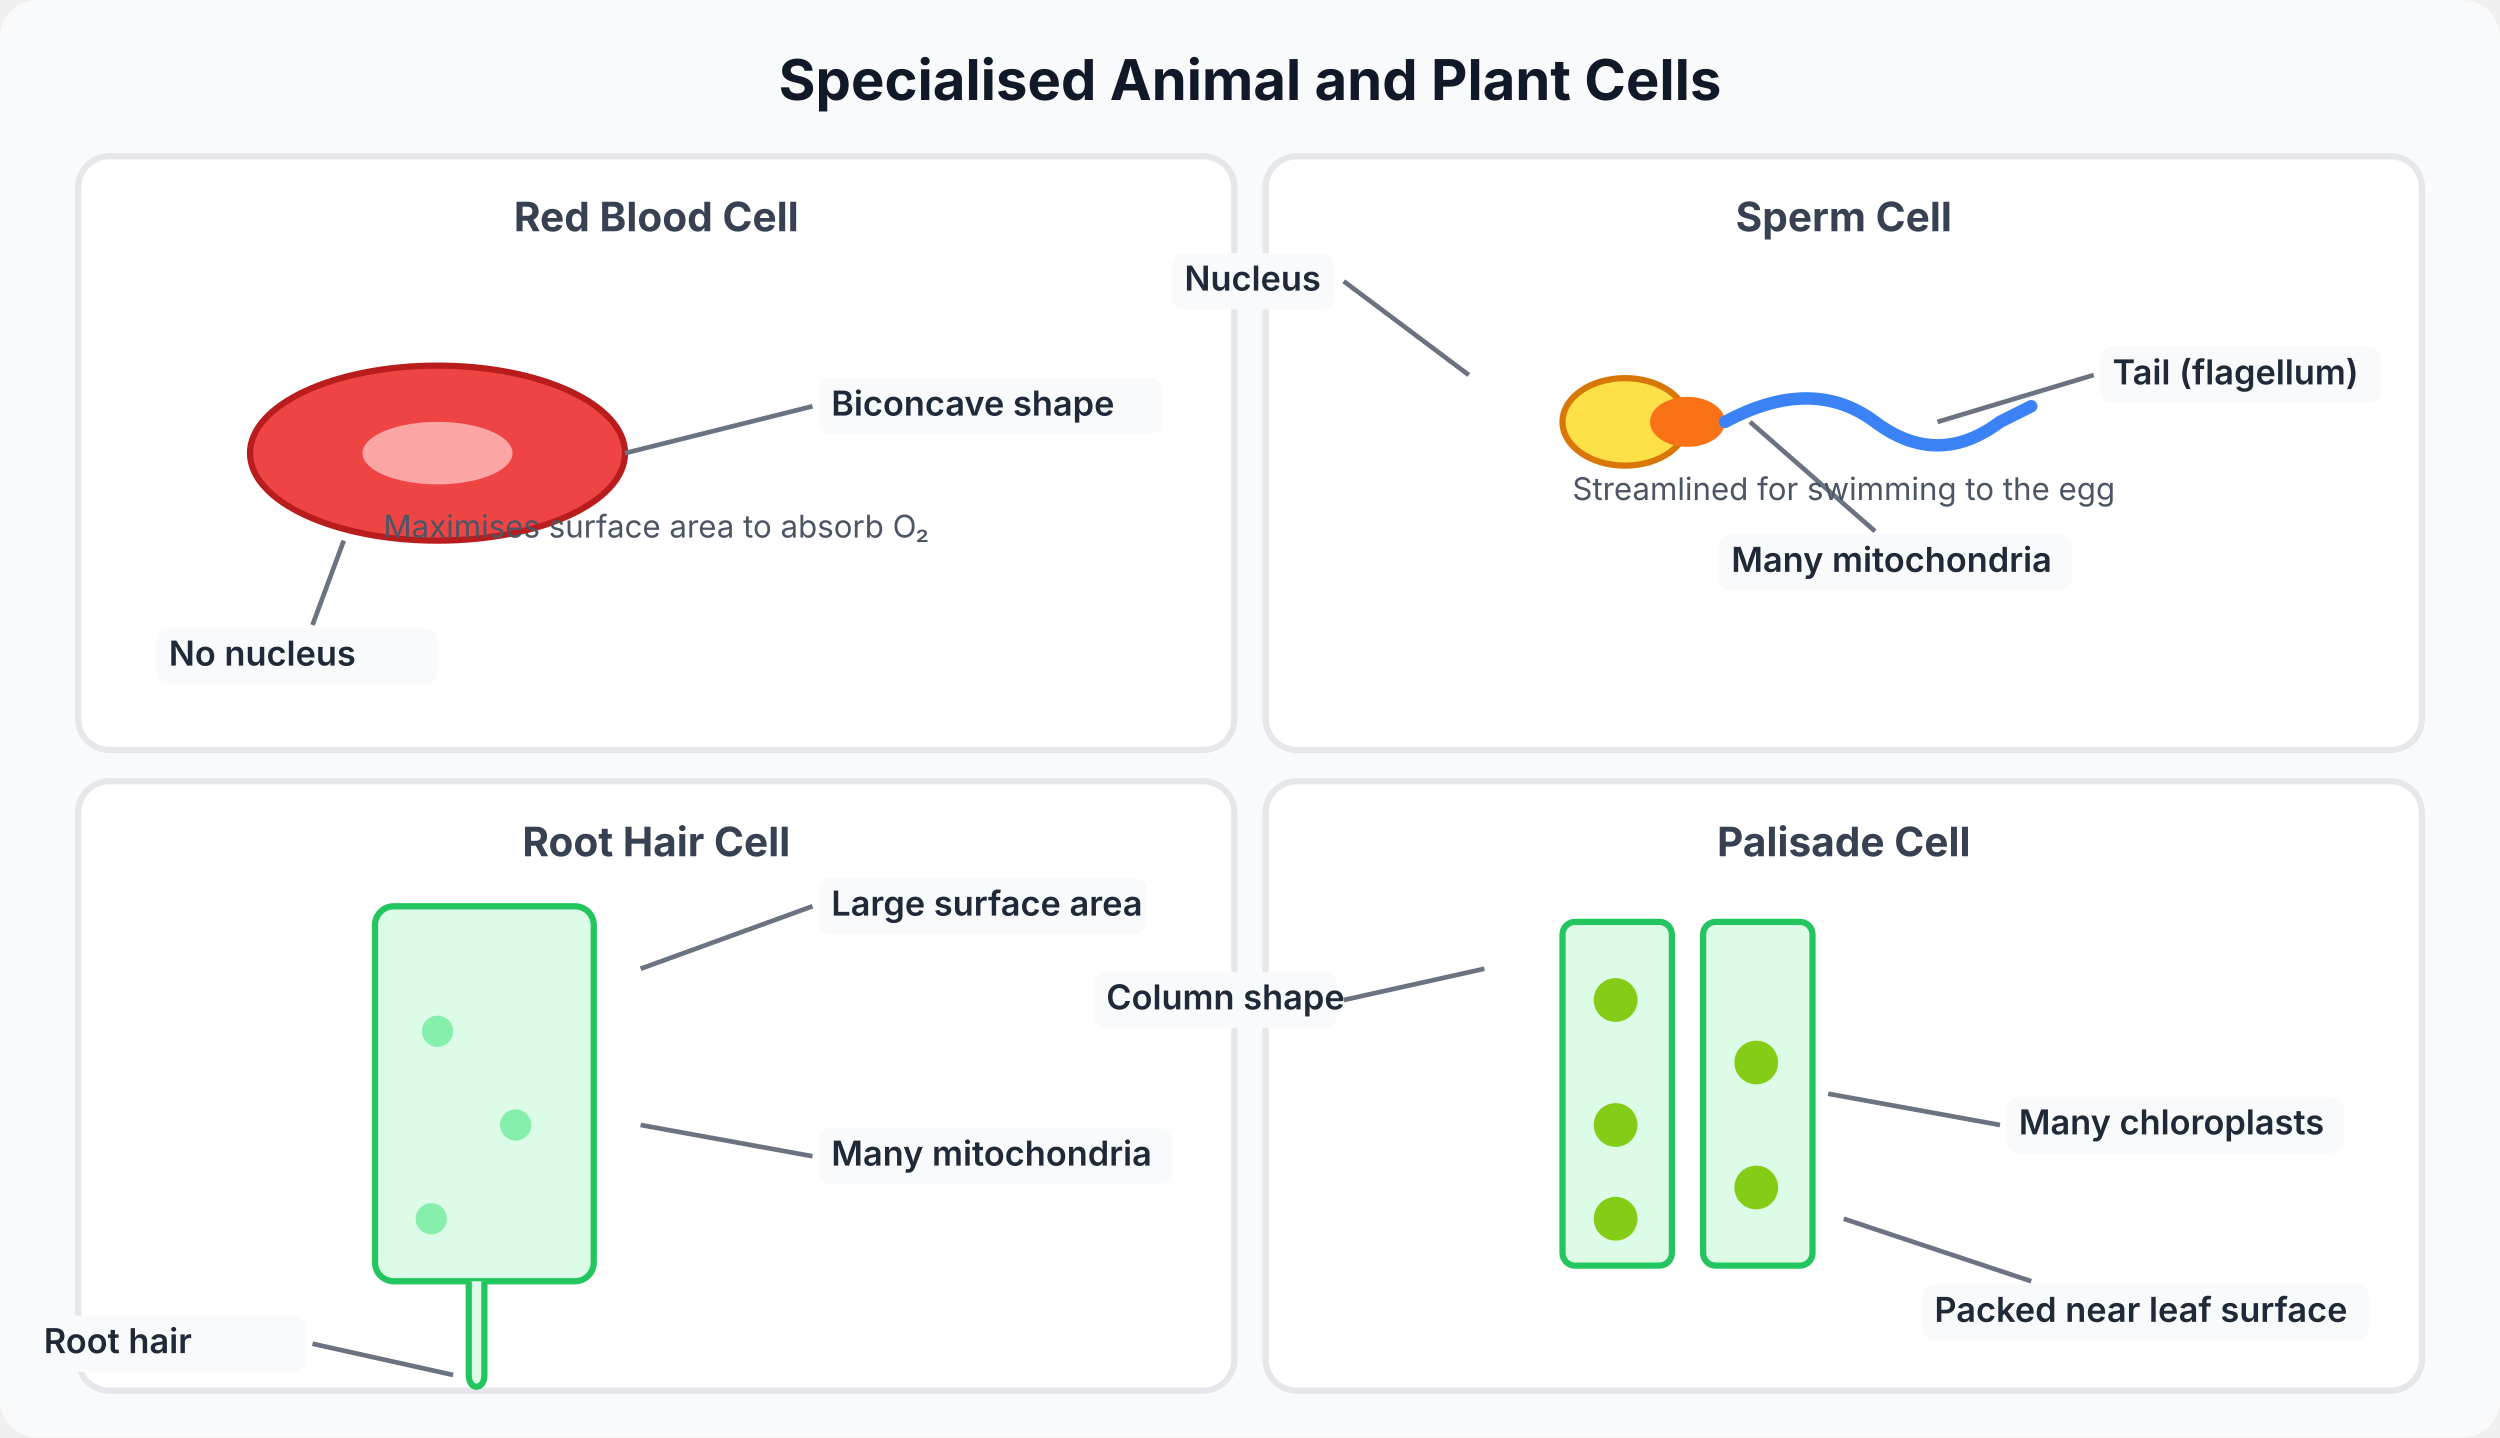
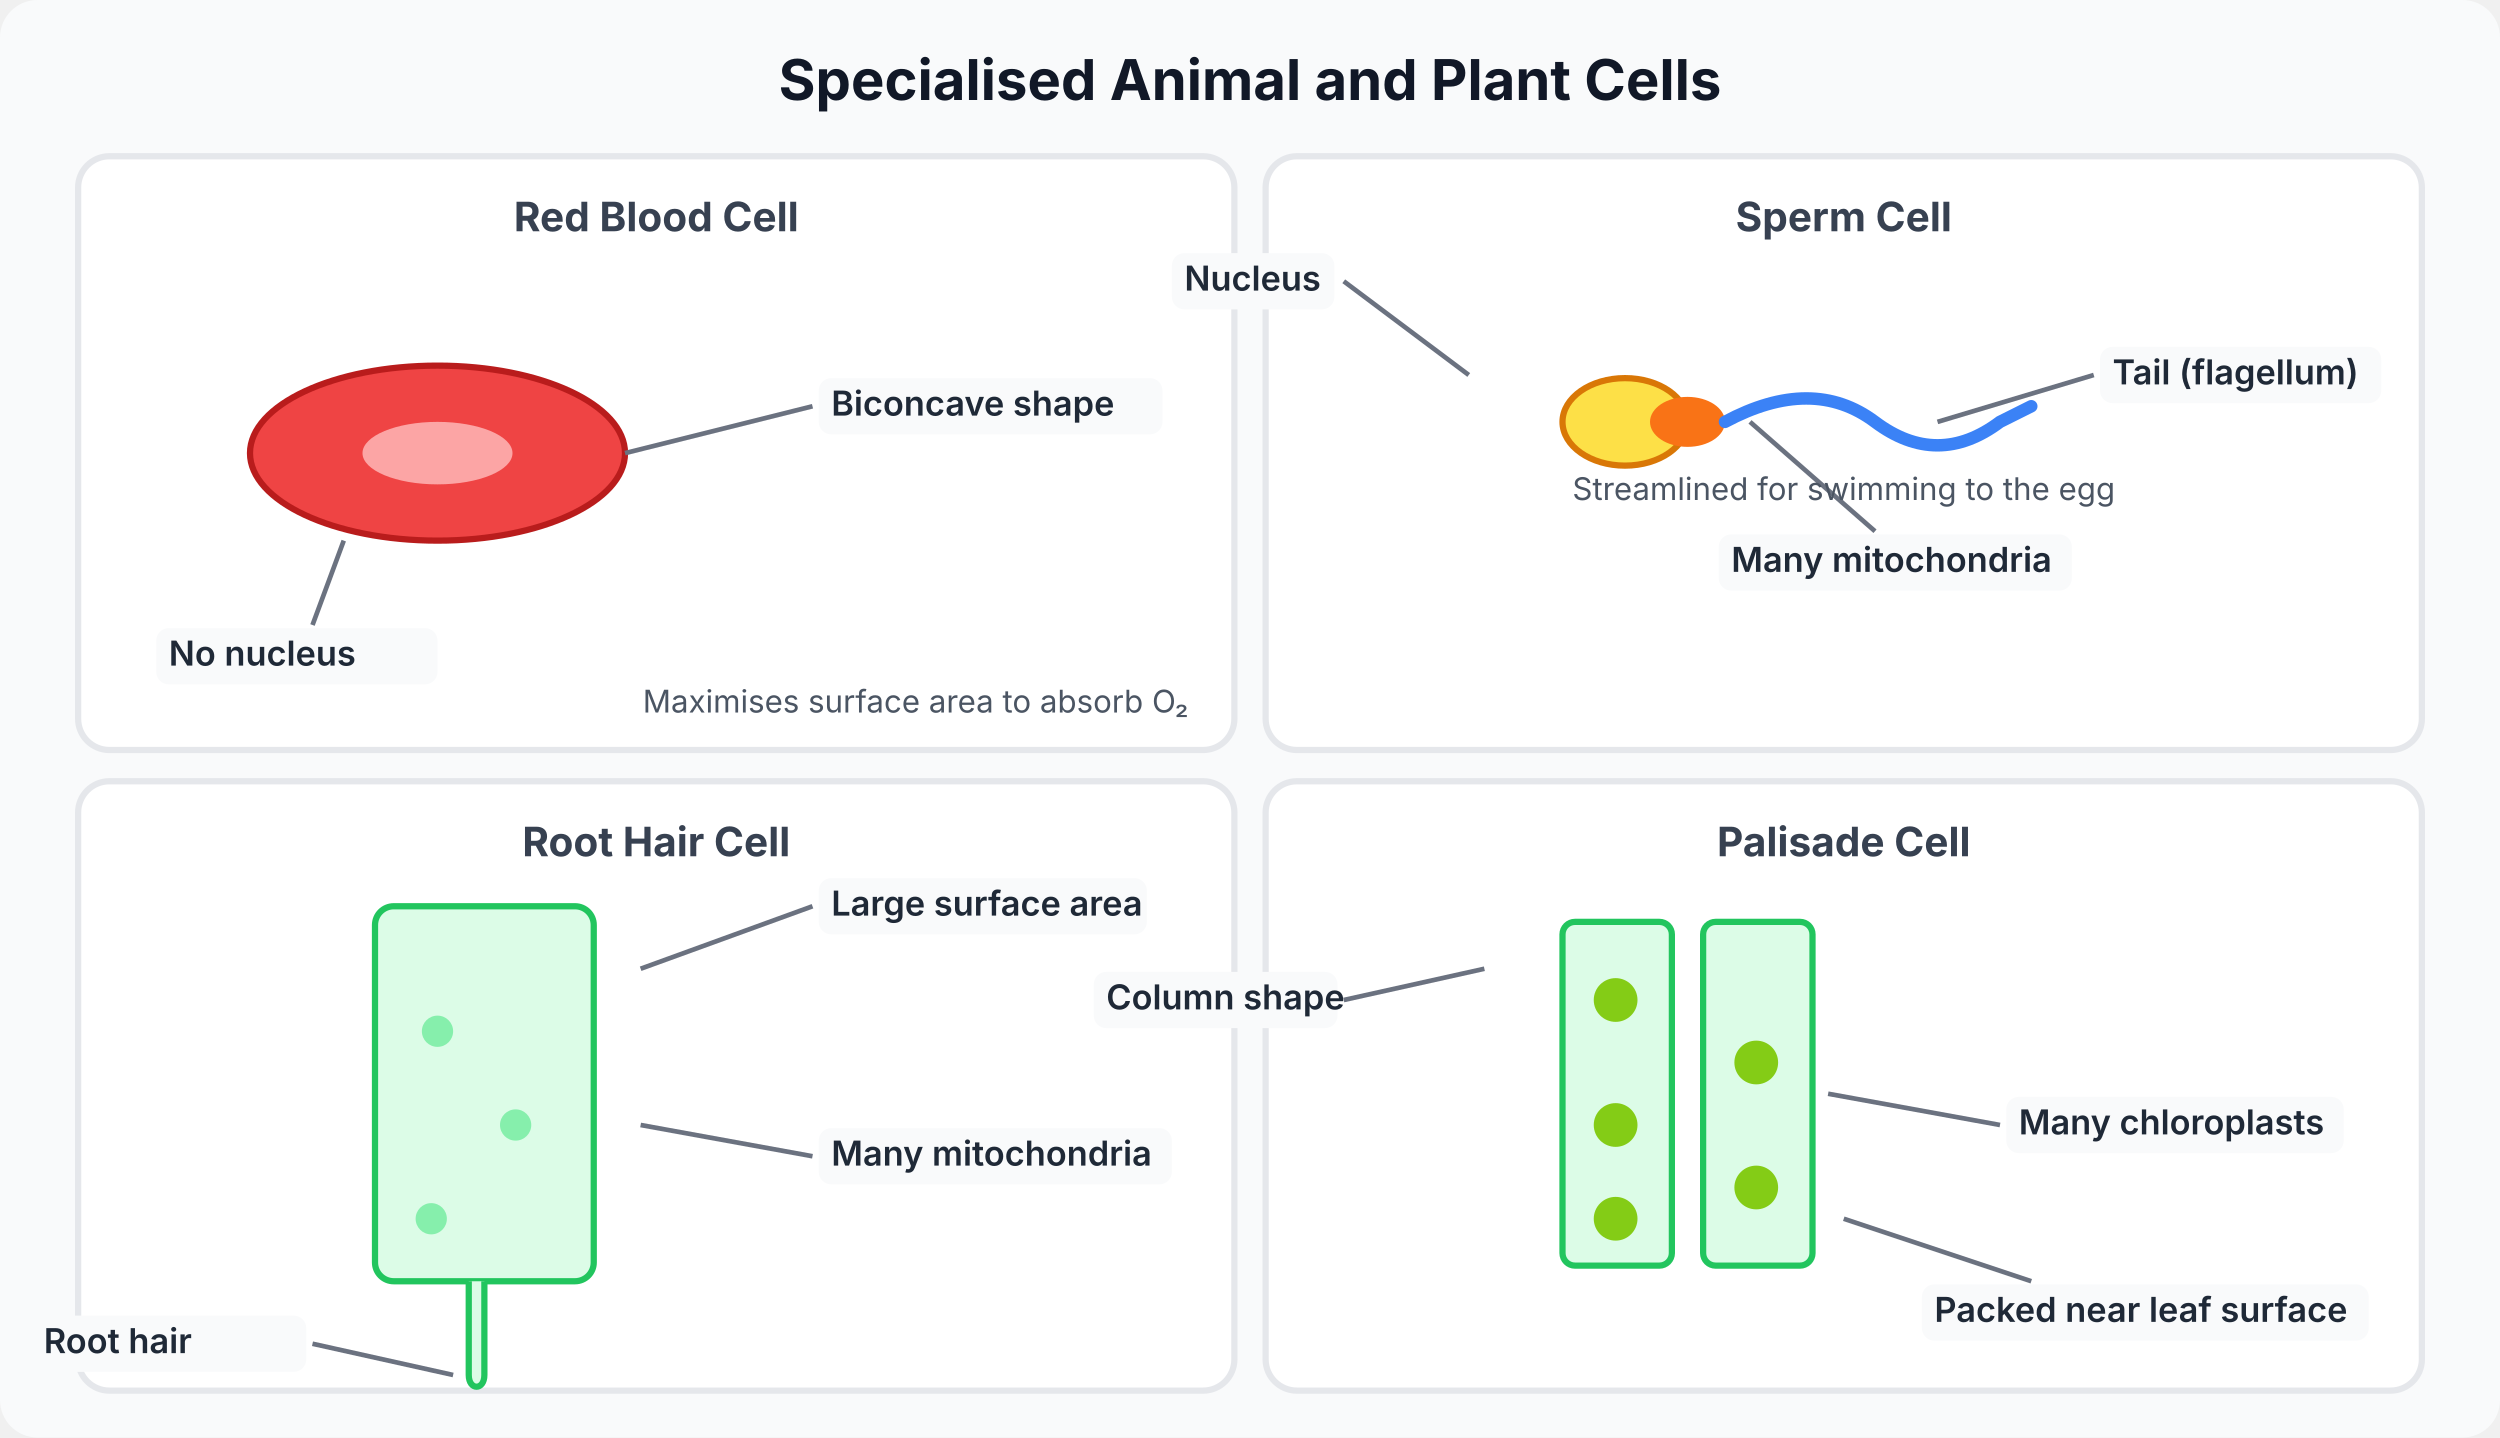
<svg xmlns="http://www.w3.org/2000/svg" viewBox="0 0 800 460" role="img" aria-labelledby="title desc">
  <defs>
    <style>
      .label { font-family: system-ui, -apple-system, BlinkMacSystemFont, sans-serif; font-size: 11px; font-weight: 600; fill: #1f2937; }
      .sublabel { font-family: system-ui, -apple-system, BlinkMacSystemFont, sans-serif; font-size: 10px; fill: #4b5563; }
      .title { font-family: system-ui, -apple-system, BlinkMacSystemFont, sans-serif; font-size: 18px; font-weight: 700; fill: #111827; }
      .panel-title { font-family: system-ui, -apple-system, BlinkMacSystemFont, sans-serif; font-size: 13px; font-weight: 700; fill: #374151; }
      .line { stroke: #6b7280; stroke-width: 1.5; fill: none; }
      .label-bg { fill: #f9fafb; }
    </style>
  </defs>
  <rect width="800" height="460" fill="#f9fafb" rx="12" />
  <text x="400" y="32" text-anchor="middle" class="title">Specialised Animal and Plant Cells</text>
  <rect x="25" y="50" width="370" height="190" fill="#ffffff" stroke="#e5e7eb" stroke-width="2" rx="10" />
  <text x="210" y="74" text-anchor="middle" class="panel-title">Red Blood Cell</text>
  <ellipse cx="140" cy="145" rx="60" ry="28" fill="#ef4444" stroke="#b91c1c" stroke-width="2" />
  <ellipse cx="140" cy="145" rx="24" ry="10" fill="#fca5a5" />
  <line x1="200" y1="145" x2="260" y2="130" class="line" />
  <rect x="262" y="121" width="110" height="18" rx="4" class="label-bg" />
  <text x="266" y="133" class="label">Biconcave shape</text>
  <line x1="110" y1="173" x2="100" y2="200" class="line" />
  <rect x="50" y="201" width="90" height="18" rx="4" class="label-bg" />
  <text x="54" y="213" class="label">No nucleus</text>
-   <text x="210" y="172" text-anchor="middle" class="sublabel">Maximises surface area to absorb O₂</text>
+   <text x="293" y="228" text-anchor="middle" class="sublabel">Maximises surface area to absorb O₂</text>
  <rect x="405" y="50" width="370" height="190" fill="#ffffff" stroke="#e5e7eb" stroke-width="2" rx="10" />
  <text x="590" y="74" text-anchor="middle" class="panel-title">Sperm Cell</text>
  <ellipse cx="520" cy="135" rx="20" ry="14" fill="#fde047" stroke="#d97706" stroke-width="2" />
  <ellipse cx="540" cy="135" rx="12" ry="8" fill="#f97316" />
  <path d="M552,135 Q580,120 600,135 Q620,150 640,135 L650,130" fill="none" stroke="#3b82f6" stroke-width="4" stroke-linecap="round" />
  <line x1="470" y1="120" x2="430" y2="90" class="line" />
  <rect x="375" y="81" width="52" height="18" rx="4" class="label-bg" />
  <text x="379" y="93" class="label">Nucleus</text>
  <line x1="560" y1="135" x2="600" y2="170" class="line" />
  <rect x="550" y="171" width="113" height="18" rx="4" class="label-bg" />
  <text x="554" y="183" class="label">Many mitochondria</text>
  <line x1="620" y1="135" x2="670" y2="120" class="line" />
  <rect x="672" y="111" width="90" height="18" rx="4" class="label-bg" />
  <text x="676" y="123" class="label">Tail (flagellum)</text>
  <text x="590" y="160" text-anchor="middle" class="sublabel">Streamlined for swimming to the egg</text>
  <rect x="25" y="250" width="370" height="195" fill="#ffffff" stroke="#e5e7eb" stroke-width="2" rx="10" />
  <text x="210" y="274" text-anchor="middle" class="panel-title">Root Hair Cell</text>
  <rect x="120" y="290" width="70" height="120" fill="#dcfce7" stroke="#22c55e" stroke-width="2" rx="6" />
  <path d="M155,410 L155,440 C155,445 150,445 150,440 L150,410" fill="#dcfce7" stroke="#22c55e" stroke-width="2" />
  <circle cx="140" cy="330" r="5" fill="#86efac" />
  <circle cx="165" cy="360" r="5" fill="#86efac" />
  <circle cx="138" cy="390" r="5" fill="#86efac" />
  <line x1="205" y1="310" x2="260" y2="290" class="line" />
  <rect x="262" y="281" width="105" height="18" rx="4" class="label-bg" />
  <text x="266" y="293" class="label">Large surface area</text>
  <line x1="205" y1="360" x2="260" y2="370" class="line" />
  <rect x="262" y="361" width="113" height="18" rx="4" class="label-bg" />
  <text x="266" y="373" class="label">Many mitochondria</text>
  <line x1="145" y1="440" x2="100" y2="430" class="line" />
  <rect x="10" y="421" width="88" height="18" rx="4" class="label-bg" />
  <text x="14" y="433" class="label">Root hair</text>
  <rect x="405" y="250" width="370" height="195" fill="#ffffff" stroke="#e5e7eb" stroke-width="2" rx="10" />
  <text x="590" y="274" text-anchor="middle" class="panel-title">Palisade Cell</text>
  <rect x="500" y="295" width="35" height="110" fill="#dcfce7" stroke="#22c55e" stroke-width="2" rx="4" />
  <rect x="545" y="295" width="35" height="110" fill="#dcfce7" stroke="#22c55e" stroke-width="2" rx="4" />
  <circle cx="517" cy="320" r="7" fill="#84cc16" />
  <circle cx="562" cy="340" r="7" fill="#84cc16" />
  <circle cx="517" cy="360" r="7" fill="#84cc16" />
  <circle cx="562" cy="380" r="7" fill="#84cc16" />
  <circle cx="517" cy="390" r="7" fill="#84cc16" />
  <line x1="475" y1="310" x2="430" y2="320" class="line" />
  <rect x="350" y="311" width="78" height="18" rx="4" class="label-bg" />
  <text x="354" y="323" class="label">Column shape</text>
  <line x1="585" y1="350" x2="640" y2="360" class="line" />
  <rect x="642" y="351" width="108" height="18" rx="4" class="label-bg" />
  <text x="646" y="363" class="label">Many chloroplasts</text>
  <line x1="590" y1="390" x2="650" y2="410" class="line" />
  <rect x="615" y="411" width="143" height="18" rx="4" class="label-bg" />
  <text x="619" y="423" class="label">Packed near leaf surface</text>
</svg>
